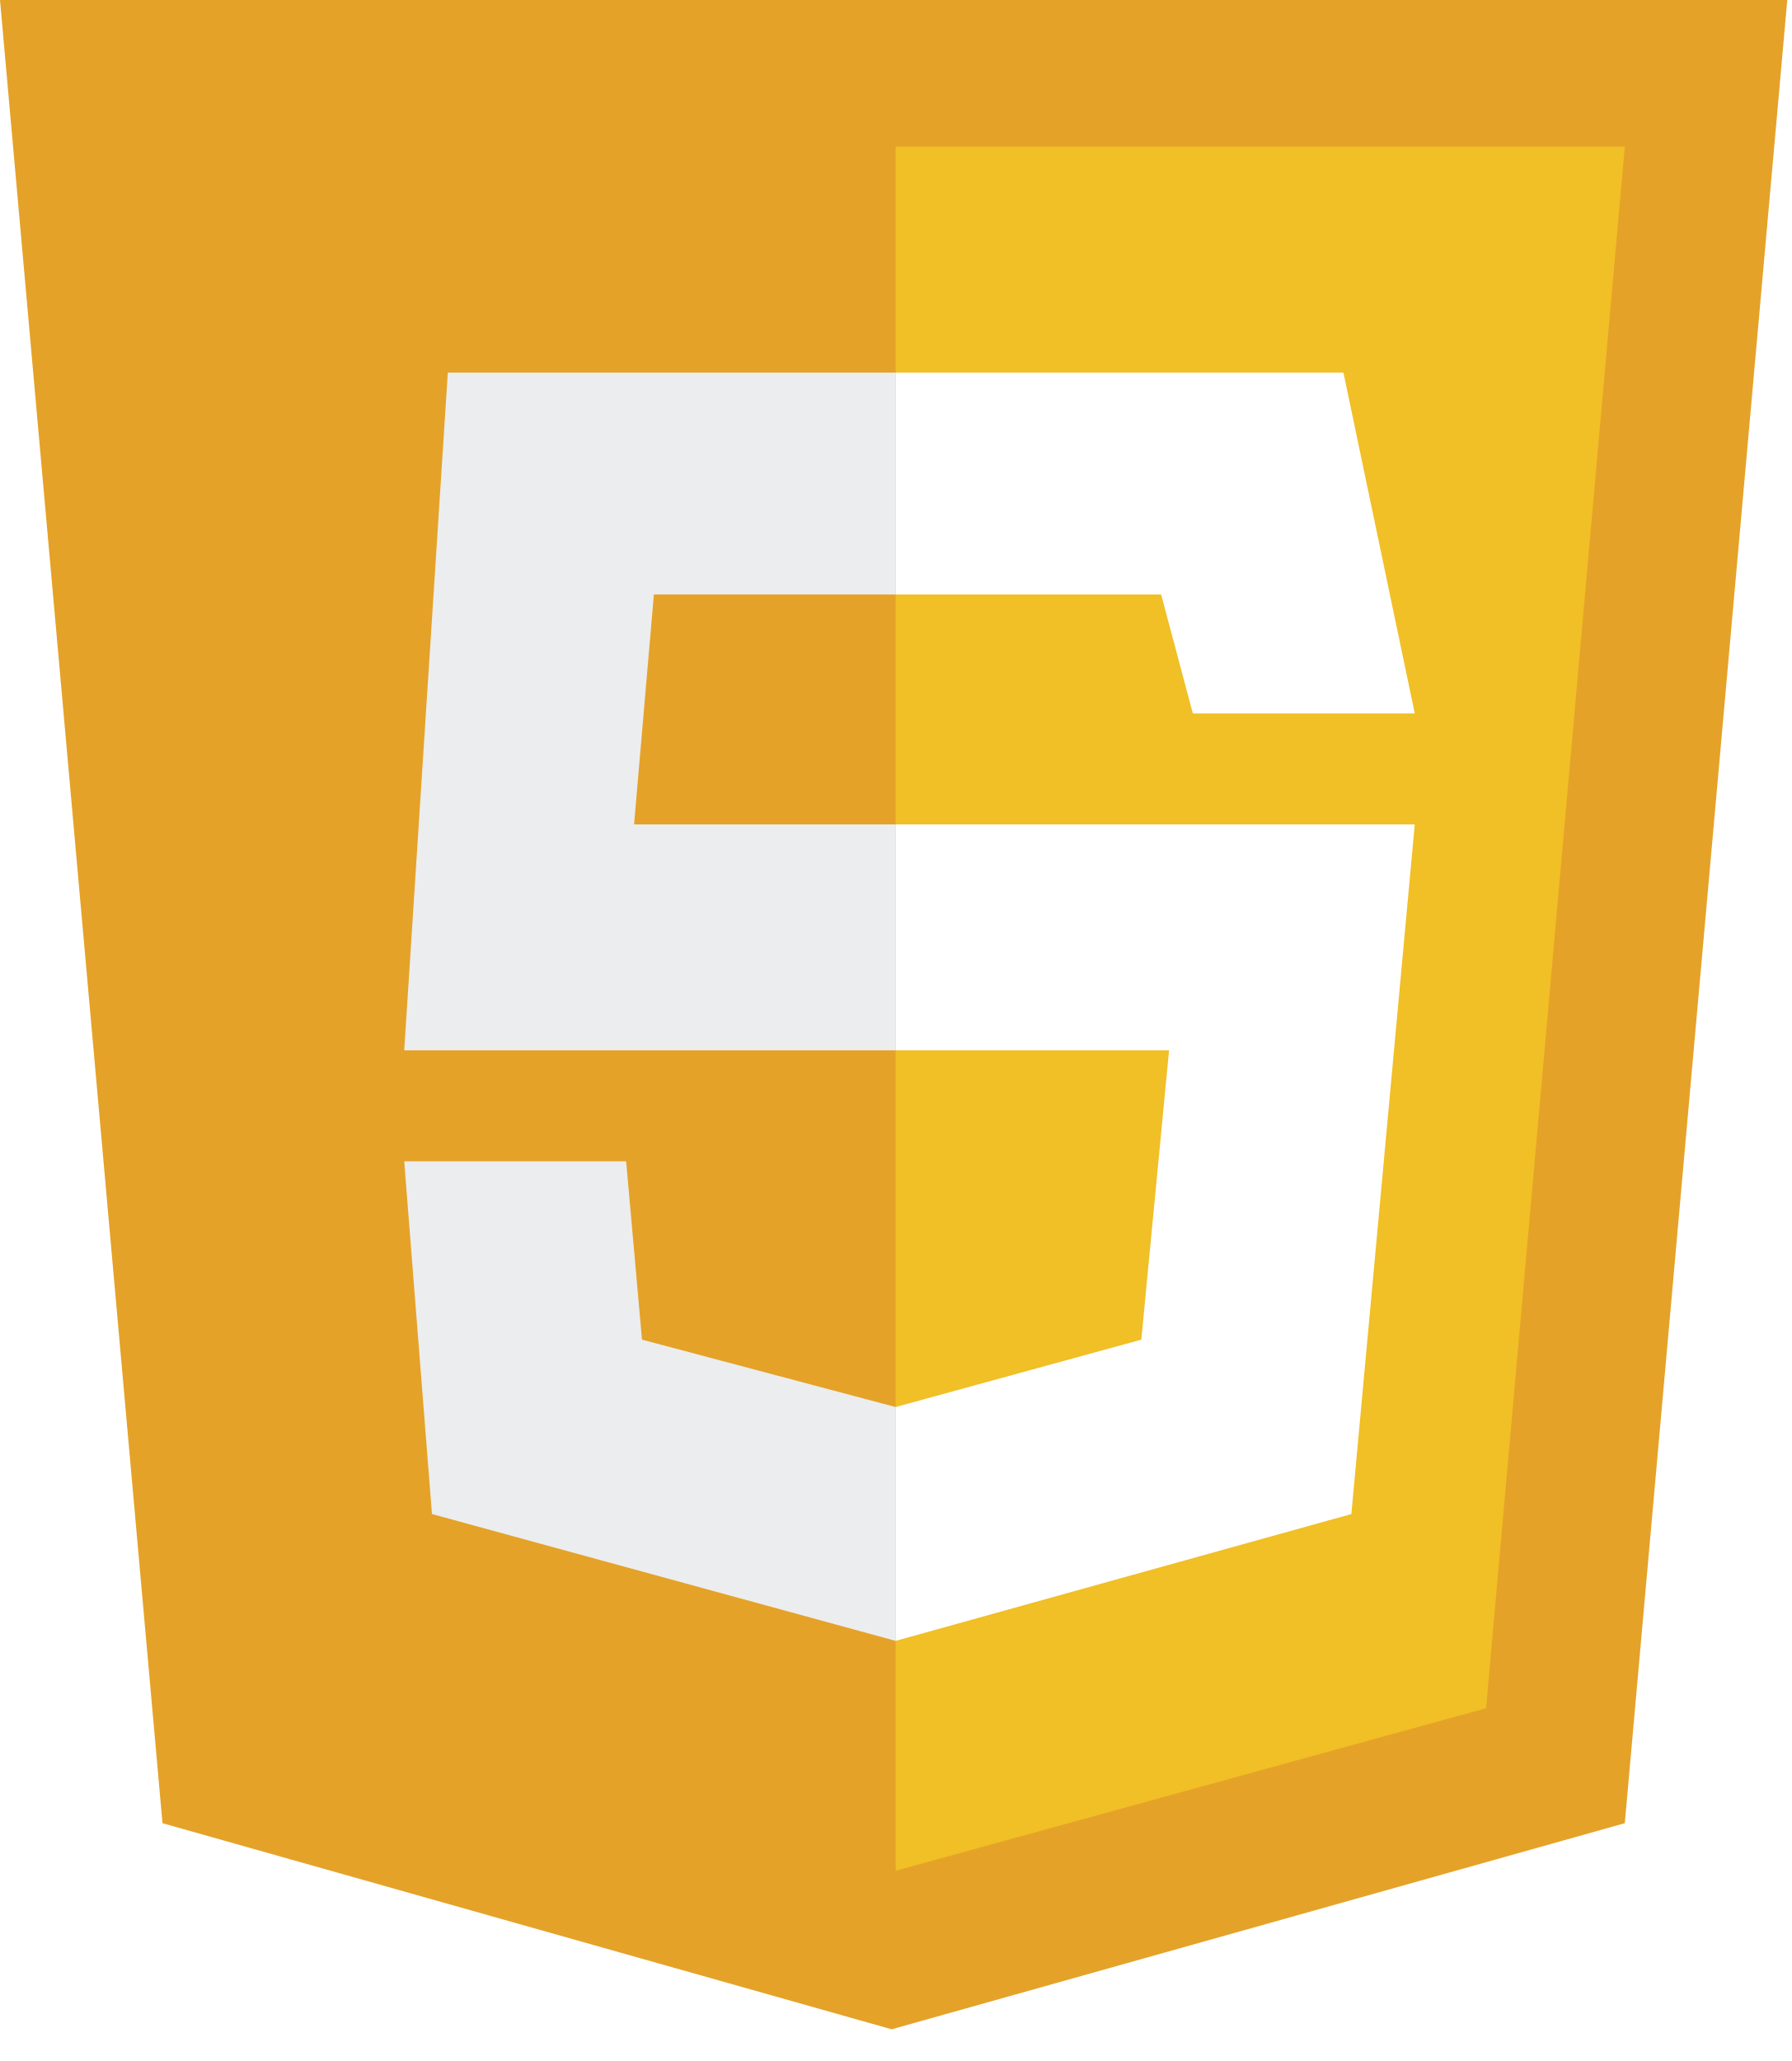
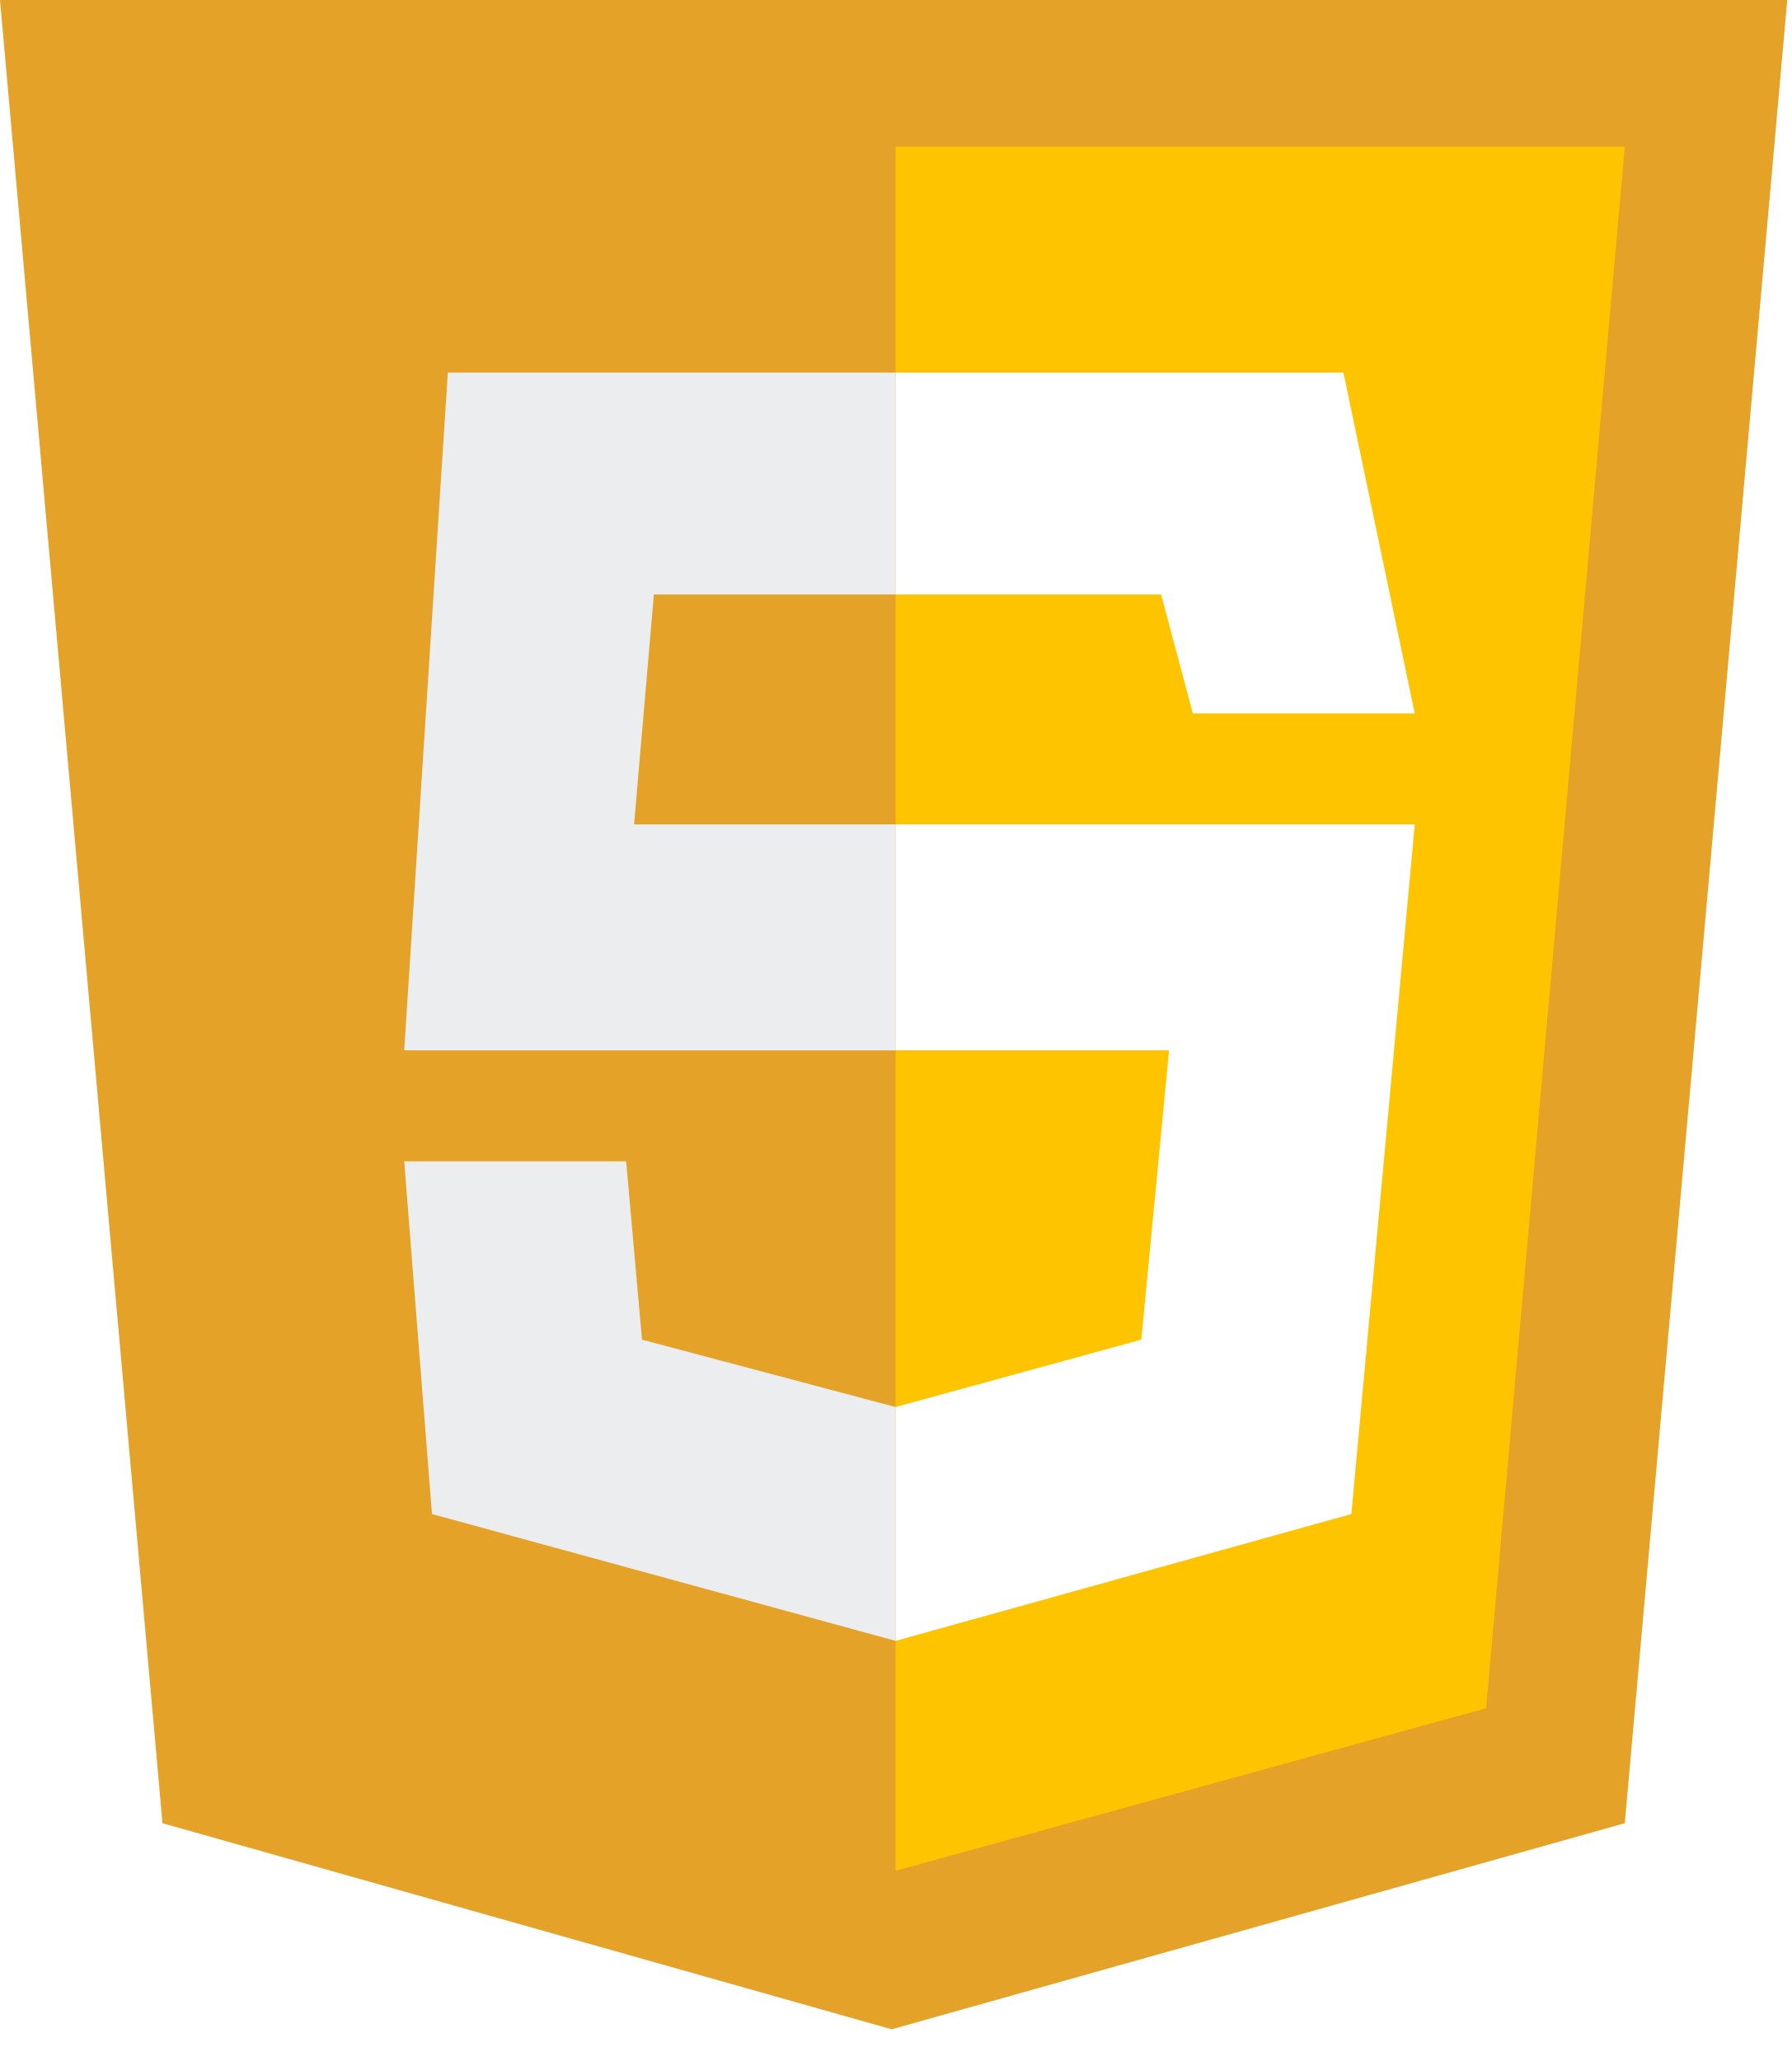
<svg xmlns="http://www.w3.org/2000/svg" viewBox="0 0 452 520">
  <path fill="RGB(229,162,40)" d="M 0,0 L 451,0 410,460 225,512 41,460" />
-   <path fill="RGB(241,191,38)" d="M 226,472 L375,431 410,37 226,37" />
+   <path fill="RGB(255,196,0)" d="M 226,472 L375,431 410,37 226,37" />
  <path fill="RGB(236,237,238)" d="M 226,94 L 113,94 102,265 226,265 226,208 160,208 165,150 226,150 z M 226,355 L 162,338 158,293 102,293 109,382 226,414 z" />
  <path fill="RGB(255,255,255)" d="M 226,265 L 295,265 288,338 226,355 226,414 341,382 357,208 226,208 z M 226,94 L 339,94 357,180 301,180 293,150 226,150 z" />
</svg>
